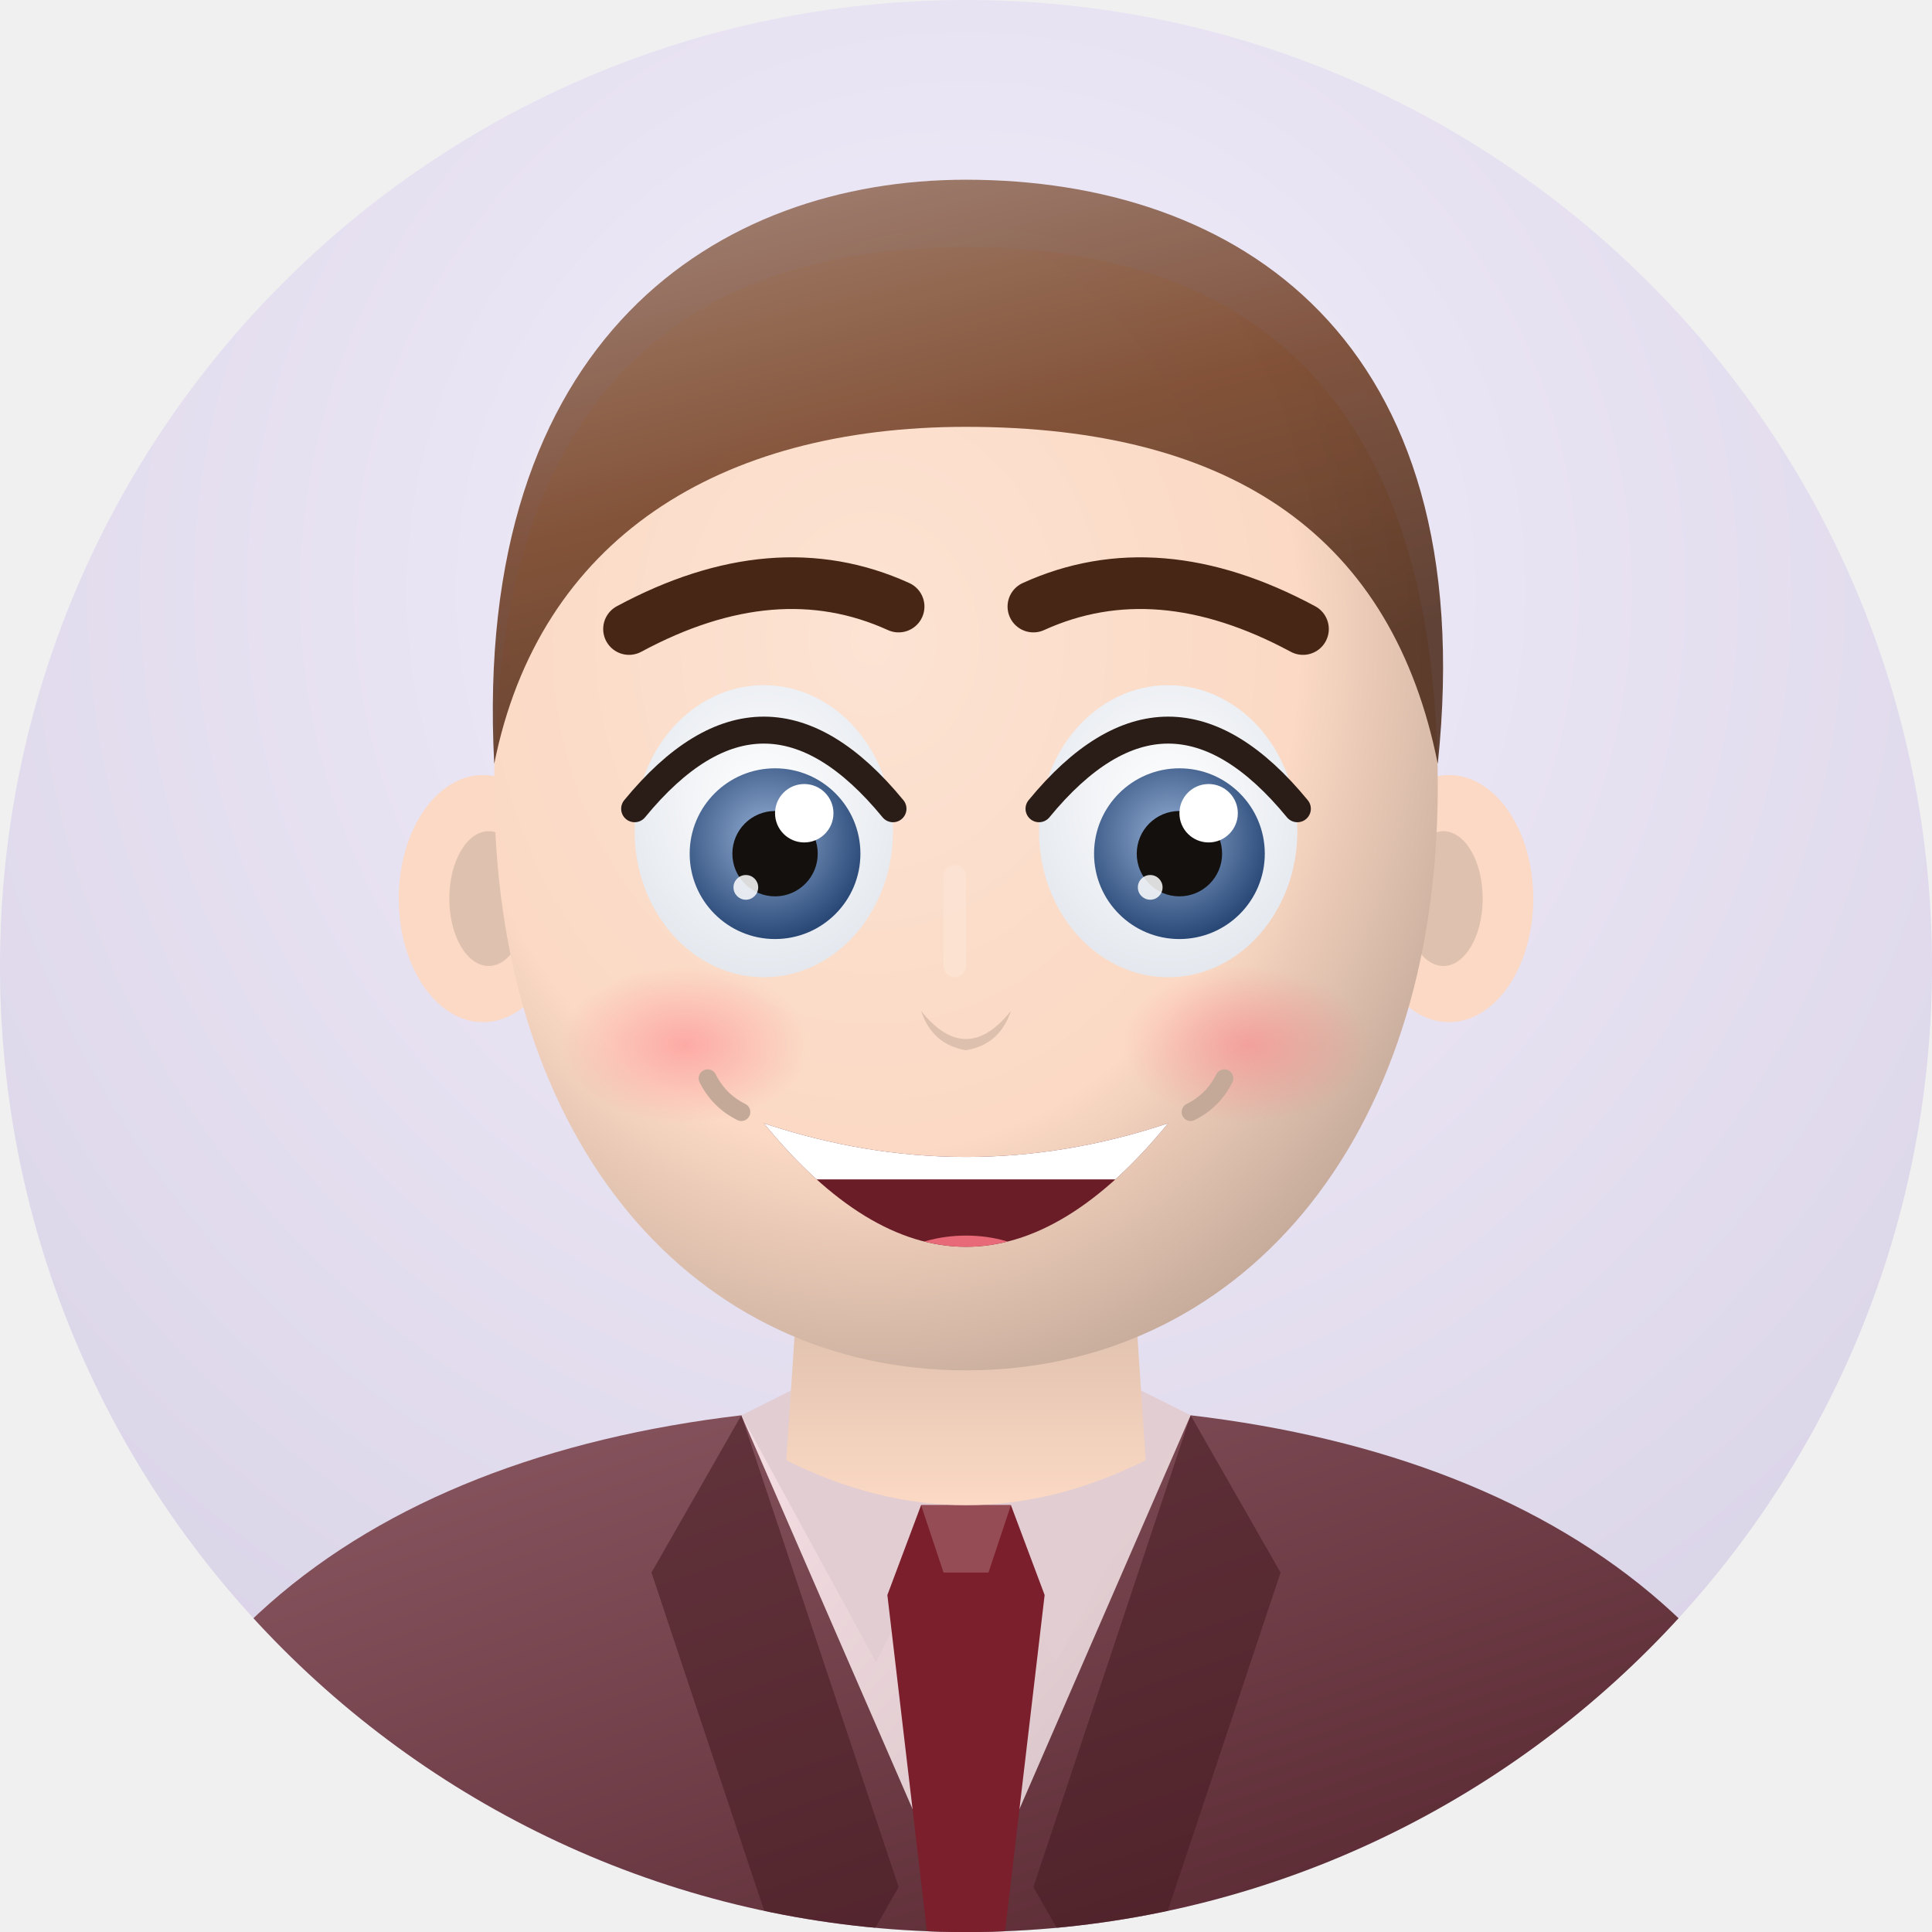
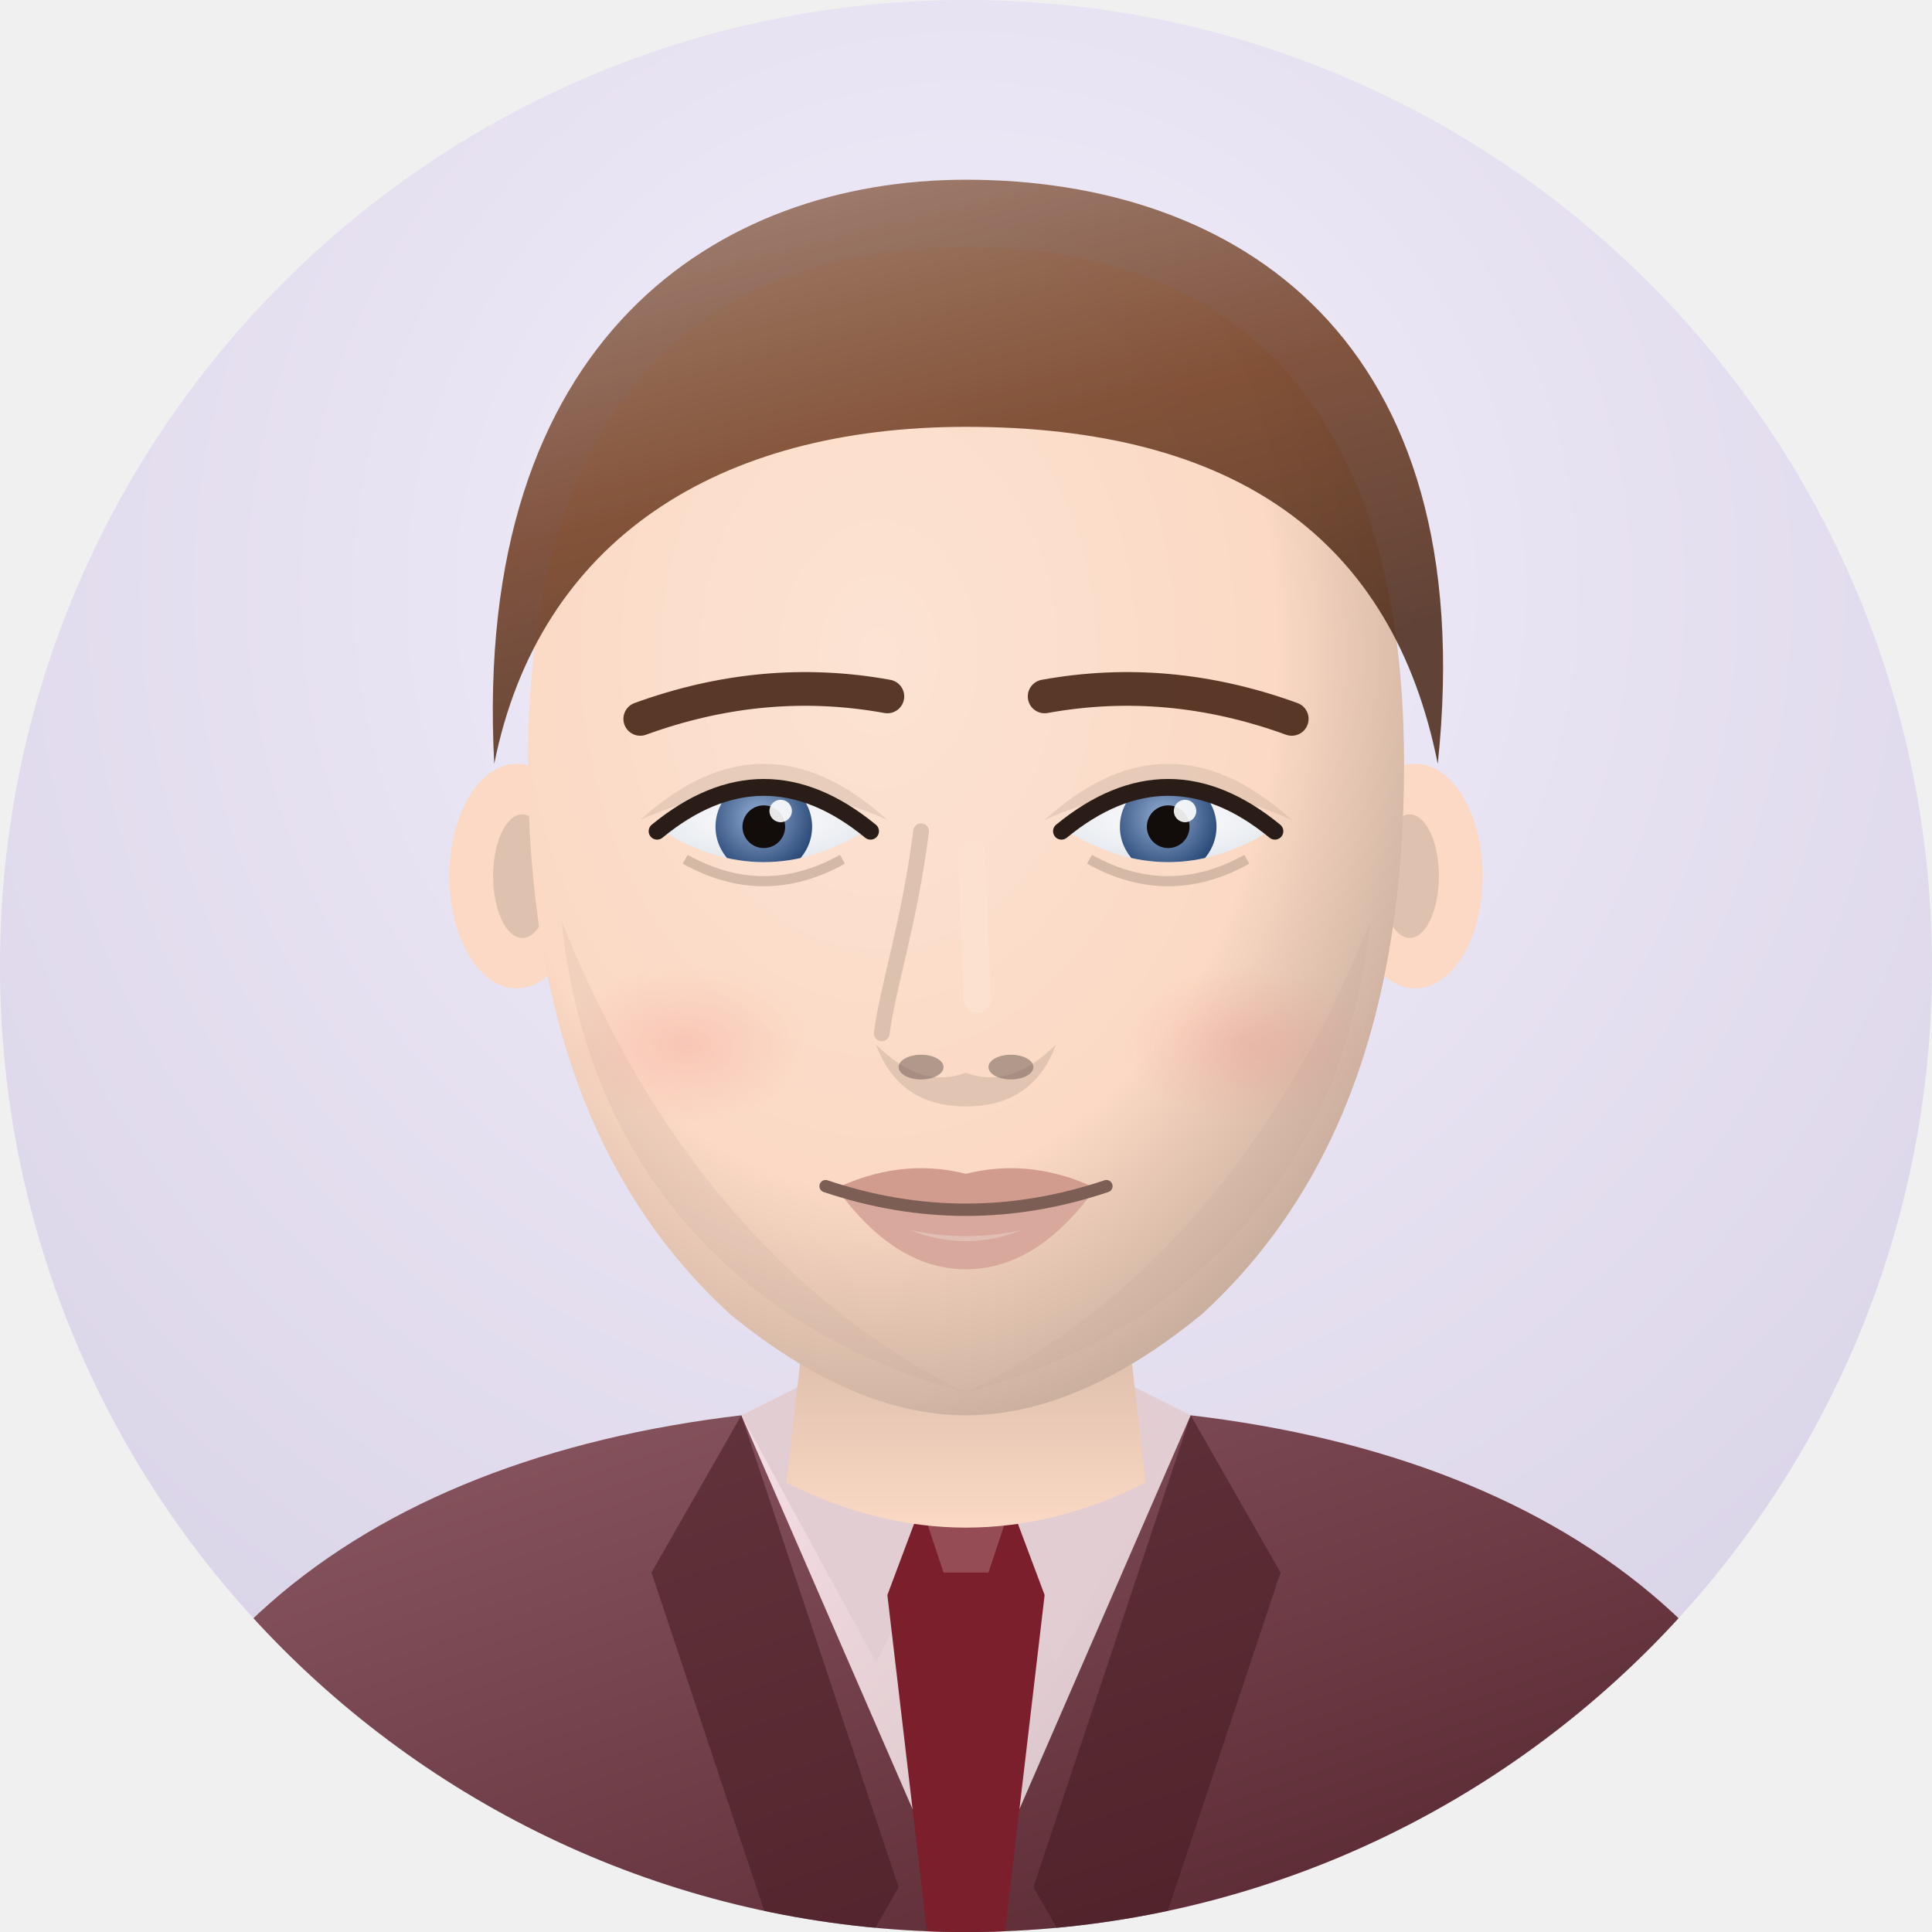
<svg xmlns="http://www.w3.org/2000/svg" viewBox="14 18 172 172" width="200" height="200">
  <defs>
    <radialGradient id="a5bg" cx="50%" cy="35%" r="75%">
      <stop offset="0" stop-color="#f3effb" />
      <stop offset="1" stop-color="#d4cde3" />
    </radialGradient>
    <radialGradient id="a5skin" cx="40%" cy="35%" r="70%">
      <stop offset="0" stop-color="#fce3d3" />
      <stop offset=".65" stop-color="#fbd9c4" />
      <stop offset="1" stop-color="#c4a999" />
    </radialGradient>
    <linearGradient id="a5neck" x1="0" y1="0" x2="0" y2="1">
      <stop offset="0" stop-color="#c4a999" />
      <stop offset="1" stop-color="#fbd9c4" />
    </linearGradient>
    <linearGradient id="a5hair" x1="0" y1="0" x2=".4" y2="1">
      <stop offset="0" stop-color="#9a7663" />
      <stop offset=".55" stop-color="#6e3b20" />
      <stop offset="1" stop-color="#482615" />
    </linearGradient>
    <linearGradient id="a5jacket" x1="0" y1="0" x2="1" y2="1">
      <stop offset="0" stop-color="#8f5c66" />
      <stop offset="1" stop-color="#4a1b24" />
    </linearGradient>
    <linearGradient id="a5shirt" x1="0" y1="0" x2="1" y2="1">
      <stop offset="0" stop-color="#f6dfe4" />
      <stop offset="1" stop-color="#d1bec2" />
    </linearGradient>
    <radialGradient id="a5iris" cx="45%" cy="40%" r="60%">
      <stop offset="0" stop-color="#95b0d6" />
      <stop offset="1" stop-color="#294876" />
    </radialGradient>
    <radialGradient id="a5blush" cx="50%" cy="50%" r="50%">
-       <stop offset="0" stop-color="#ff6f7d" stop-opacity=".45" />
+       <stop offset="0" stop-color="#e86a6a" stop-opacity=".18" />
      <stop offset="1" stop-color="#ff6f7d" stop-opacity="0" />
    </radialGradient>
    <radialGradient id="a5eyew" cx="50%" cy="40%" r="60%">
      <stop offset="0" stop-color="#ffffff" />
      <stop offset="1" stop-color="#e4e8ee" />
    </radialGradient>
    <clipPath id="a5c">
      <circle cx="100" cy="104" r="86" />
    </clipPath>
    <clipPath id="a5m">
      <path d="M82 118 Q100 140 118 118 Q100 124 82 118Z" />
    </clipPath>
  </defs>
  <g clip-path="url(#a5c)">
    <rect width="200" height="200" fill="url(#a5bg)" />
    <path fill="url(#a5jacket)" d="M20 200 C22 166 46 148 80 144 L120 144 C154 148 178 166 180 200Z" />
    <path fill="url(#a5shirt)" d="M80 144 L100 190 L120 144Z" />
    <path fill="#e2cdd2" d="M80 144 L92 166 L100 150 L108 166 L120 144 L112 140 L100 152 L88 140Z" />
    <path fill="#7a1f2b" d="M96 152 L104 152 L107 160 L103 194 L97 194 L93 160Z" />
    <path fill="#954c55" d="M96 152 L104 152 L102 158 L98 158Z" />
    <path fill="#451921" d="M80 144 L94 186 L86 200 L72 158Z" opacity=".55" />
    <path fill="#451921" d="M120 144 L106 186 L114 200 L128 158Z" opacity=".55" />
-     <path fill="url(#a5neck)" d="M86 118 L114 118 L116 148 Q100 156 84 148Z" />
-     <ellipse cx="57" cy="98" rx="7.5" ry="11" fill="#fbd9c4" />
-     <ellipse cx="143" cy="98" rx="7.5" ry="11" fill="#fbd9c4" />
-     <ellipse cx="57.5" cy="98" rx="3.5" ry="6" fill="#c4a999" opacity=".5" />
-     <ellipse cx="142.5" cy="98" rx="3.5" ry="6" fill="#c4a999" opacity=".5" />
-     <path fill="url(#a5skin)" d="M58 88 C58 52 76 40 100 40 C124 40 142 52 142 88 C142 120 124 140 100 140 C76 140 58 120 58 88Z" />
+     <path fill="url(#a5neck)" d="M87 124 L113 124 L116 150 Q100 158 84 150Z" />
+     <ellipse cx="60" cy="96" rx="6" ry="10" fill="#fbd9c4" />
+     <ellipse cx="140" cy="96" rx="6" ry="10" fill="#fbd9c4" />
+     <ellipse cx="60.5" cy="96" rx="2.6" ry="5.5" fill="#c4a999" opacity=".5" />
+     <ellipse cx="139.5" cy="96" rx="2.6" ry="5.5" fill="#c4a999" opacity=".5" />
+     <path fill="url(#a5skin)" d="M61 86 C61 52 78 40 100 40 C122 40 139 52 139 86 C139 108 133 124 121 135 Q110 144 100 144 Q90 144 79 135 C67 124 61 108 61 86Z" />
+     <path fill="#c4a999" opacity=".18" d="M64 100 C66 120 78 136 100 142 C84 134 72 120 64 100Z M136 100 C134 120 122 136 100 142 C116 134 128 120 136 100Z" />
    <ellipse cx="75" cy="111" rx="11" ry="7" fill="url(#a5blush)" />
    <ellipse cx="125" cy="111" rx="11" ry="7" fill="url(#a5blush)" />
-     <ellipse cx="82" cy="92" rx="11.5" ry="13" fill="url(#a5eyew)" />
-     <circle cx="83" cy="94" r="7.6" fill="url(#a5iris)" />
-     <circle cx="83" cy="94" r="3.8" fill="#14100e" />
-     <circle cx="85.6" cy="90.4" r="2.6" fill="#ffffff" />
-     <circle cx="80.4" cy="97" r="1.1" fill="#ffffff" opacity=".85" />
-     <path fill="none" stroke="#2a1c16" stroke-width="2.4" stroke-linecap="round" d="M70.5 90 Q82 76 93.5 90" />
-     <ellipse cx="118" cy="92" rx="11.5" ry="13" fill="url(#a5eyew)" />
-     <circle cx="119" cy="94" r="7.6" fill="url(#a5iris)" />
-     <circle cx="119" cy="94" r="3.8" fill="#14100e" />
-     <circle cx="121.6" cy="90.4" r="2.6" fill="#ffffff" />
-     <circle cx="116.4" cy="97" r="1.1" fill="#ffffff" opacity=".85" />
-     <path fill="none" stroke="#2a1c16" stroke-width="2.4" stroke-linecap="round" d="M106.5 90 Q118 76 129.5 90" />
-     <path fill="none" stroke="#482615" stroke-width="4.6" stroke-linecap="round" d="M70 74 Q83 67 94 72" />
-     <path fill="none" stroke="#482615" stroke-width="4.6" stroke-linecap="round" d="M106 72 Q117 67 130 74" />
-     <path fill="#c4a999" opacity=".55" d="M96 108 Q100 113 104 108 Q103 111 100 111.5 Q97 111 96 108Z" />
-     <path fill="none" stroke="#fce3d3" stroke-width="2" stroke-linecap="round" opacity=".8" d="M99 96 L99 104" />
-     <path fill="#6b1d27" d="M82 118 Q100 140 118 118 Q100 124 82 118Z" />
-     <g clip-path="url(#a5m)">
-       <rect x="80" y="116" width="40" height="7" fill="#ffffff" />
-       <ellipse cx="100" cy="134" rx="9" ry="6" fill="#e86a78" />
+     <path fill="#c4a999" opacity=".35" d="M71 91 Q82 81 93 91 Q82 86 71 91Z" />
+     <path fill="url(#a5eyew)" d="M73 92 Q82 85 91 92 Q82 97.5 73 92Z" />
+     <clipPath id="a5e82">
+       <path d="M73 92 Q82 85 91 92 Q82 97.5 73 92Z" />
+     </clipPath>
+     <g clip-path="url(#a5e82)">
+       <circle cx="82" cy="91.6" r="4.3" fill="url(#a5iris)" />
+       <circle cx="82" cy="91.6" r="1.9" fill="#120d0b" />
+       <circle cx="83.5" cy="90.2" r="1" fill="#ffffff" opacity=".9" />
    </g>
-     <path fill="none" stroke="#c4a999" stroke-width="1.6" stroke-linecap="round" d="M80 117 Q78 116 77 114 M120 117 Q122 116 123 114" />
+     <path fill="none" stroke="#2a1c16" stroke-width="1.5" stroke-linecap="round" d="M72.5 92 Q82 84.2 91.5 92" />
+     <path fill="none" stroke="#c4a999" stroke-width=".9" opacity=".7" d="M75 94.5 Q82 98.4 89 94.5" />
+     <path fill="#c4a999" opacity=".35" d="M107 91 Q118 81 129 91 Q118 86 107 91Z" />
+     <path fill="url(#a5eyew)" d="M109 92 Q118 85 127 92 Q118 97.5 109 92Z" />
+     <clipPath id="a5e118">
+       <path d="M109 92 Q118 85 127 92 Q118 97.5 109 92Z" />
+     </clipPath>
+     <g clip-path="url(#a5e118)">
+       <circle cx="118" cy="91.6" r="4.3" fill="url(#a5iris)" />
+       <circle cx="118" cy="91.6" r="1.9" fill="#120d0b" />
+       <circle cx="119.5" cy="90.2" r="1" fill="#ffffff" opacity=".9" />
+     </g>
+     <path fill="none" stroke="#2a1c16" stroke-width="1.5" stroke-linecap="round" d="M108.5 92 Q118 84.2 127.5 92" />
+     <path fill="none" stroke="#c4a999" stroke-width=".9" opacity=".7" d="M111 94.5 Q118 98.4 125 94.5" />
+     <path fill="none" stroke="#482615" stroke-width="3" stroke-linecap="round" opacity=".9" d="M71 82 Q82 78 93 80" />
+     <path fill="none" stroke="#482615" stroke-width="3" stroke-linecap="round" opacity=".9" d="M107 80 Q118 78 129 82" />
+     <path fill="none" stroke="#c4a999" stroke-width="1.4" stroke-linecap="round" opacity=".55" d="M96 92 C95 100 93 106 92.5 110" />
+     <path fill="none" stroke="#fce3d3" stroke-width="2.4" stroke-linecap="round" opacity=".7" d="M100.5 94 L101 107" />
+     <path fill="#c4a999" opacity=".45" d="M92 111 Q96 115 100 113.5 Q104 115 108 111 Q106 116.5 100 116.5 Q94 116.5 92 111Z" />
+     <ellipse cx="96" cy="113" rx="2" ry="1.1" fill="#7e6d62" opacity=".6" />
+     <ellipse cx="104" cy="113" rx="2" ry="1.1" fill="#7e6d62" opacity=".6" />
+     <path fill="#d19c8d" d="M88 124 Q94 121 100 122.5 Q106 121 112 124 Q106 125.5 100 125.5 Q94 125.5 88 124Z" />
+     <path fill="#d7a89b" d="M89 124.5 Q100 126.5 111 124.5 Q106 131 100 131 Q94 131 89 124.5Z" />
+     <path fill="#ffffff" opacity=".25" d="M95 127.5 Q100 129.5 105 127.5 Q100 128.6 95 127.5Z" />
+     <path fill="none" stroke="#7d5e55" stroke-width="1.1" stroke-linecap="round" d="M87.5 123.6 Q100 127.8 112.5 123.6" />
    <path fill="url(#a5hair)" opacity=".85" d="M58 86 C56 48 78 34 100 34 C124 34 146 48 142 86 C138 66 124 56 100 56 C78 56 62 66 58 86Z" />
  </g>
</svg>
